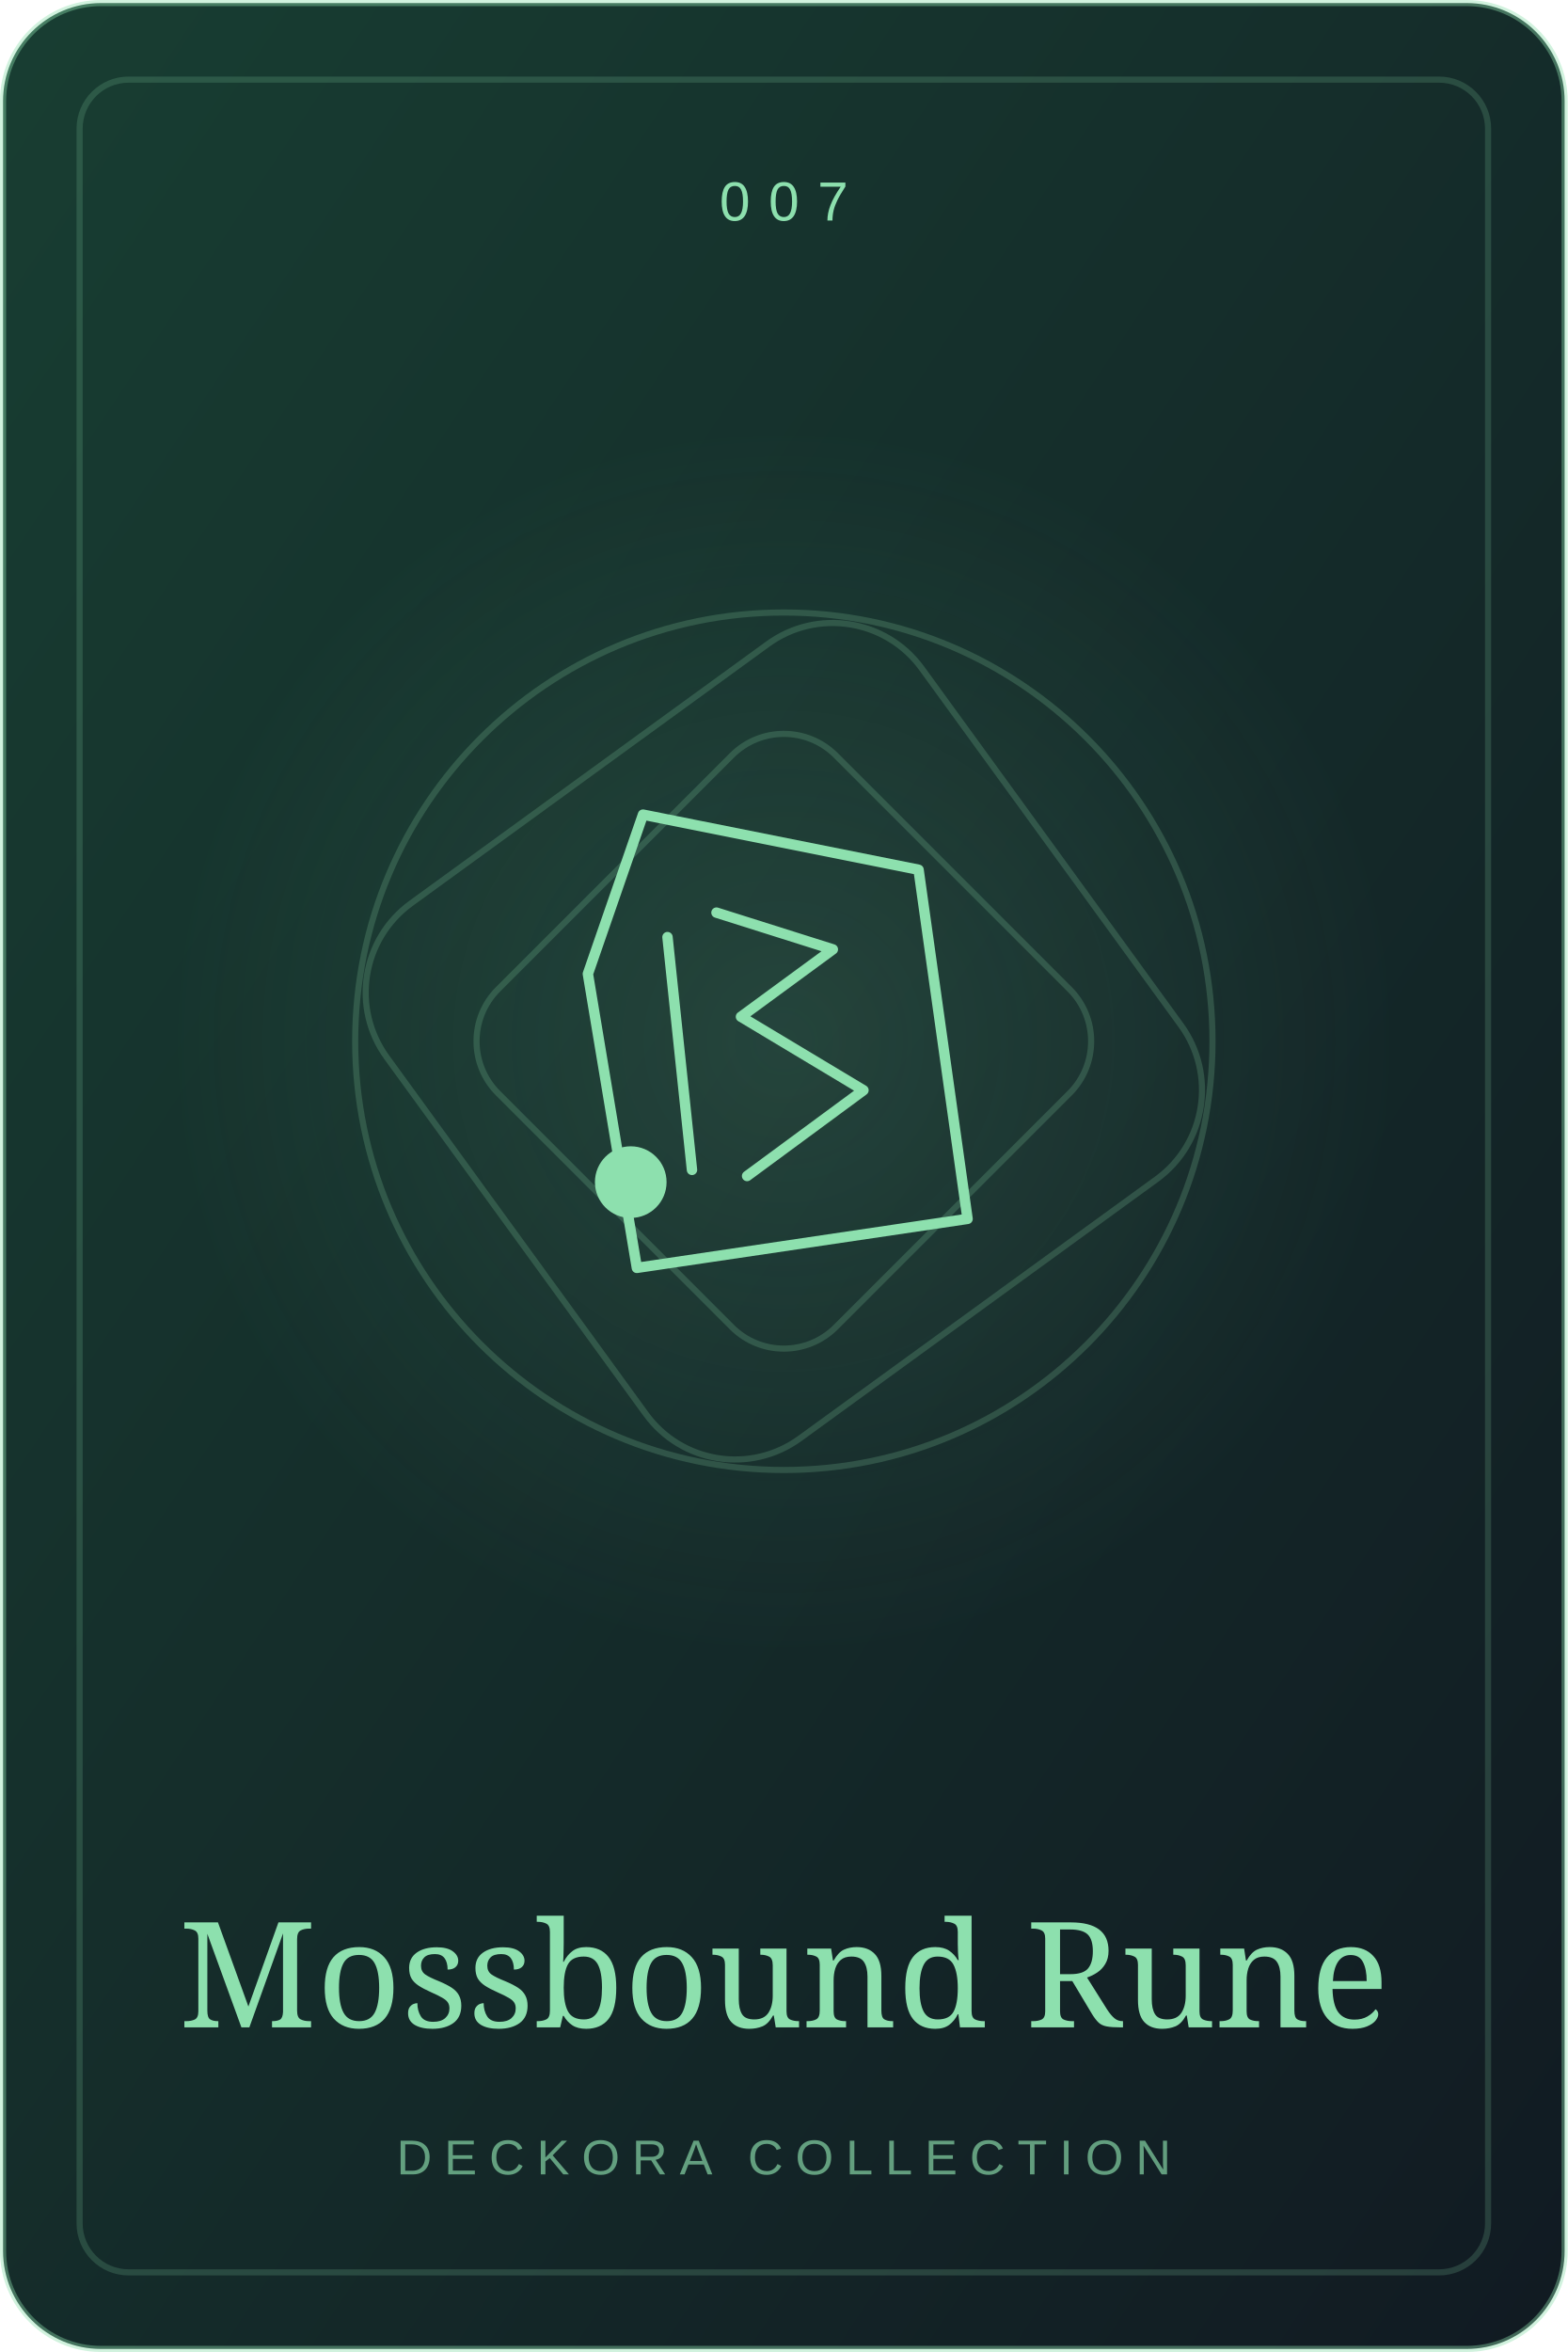
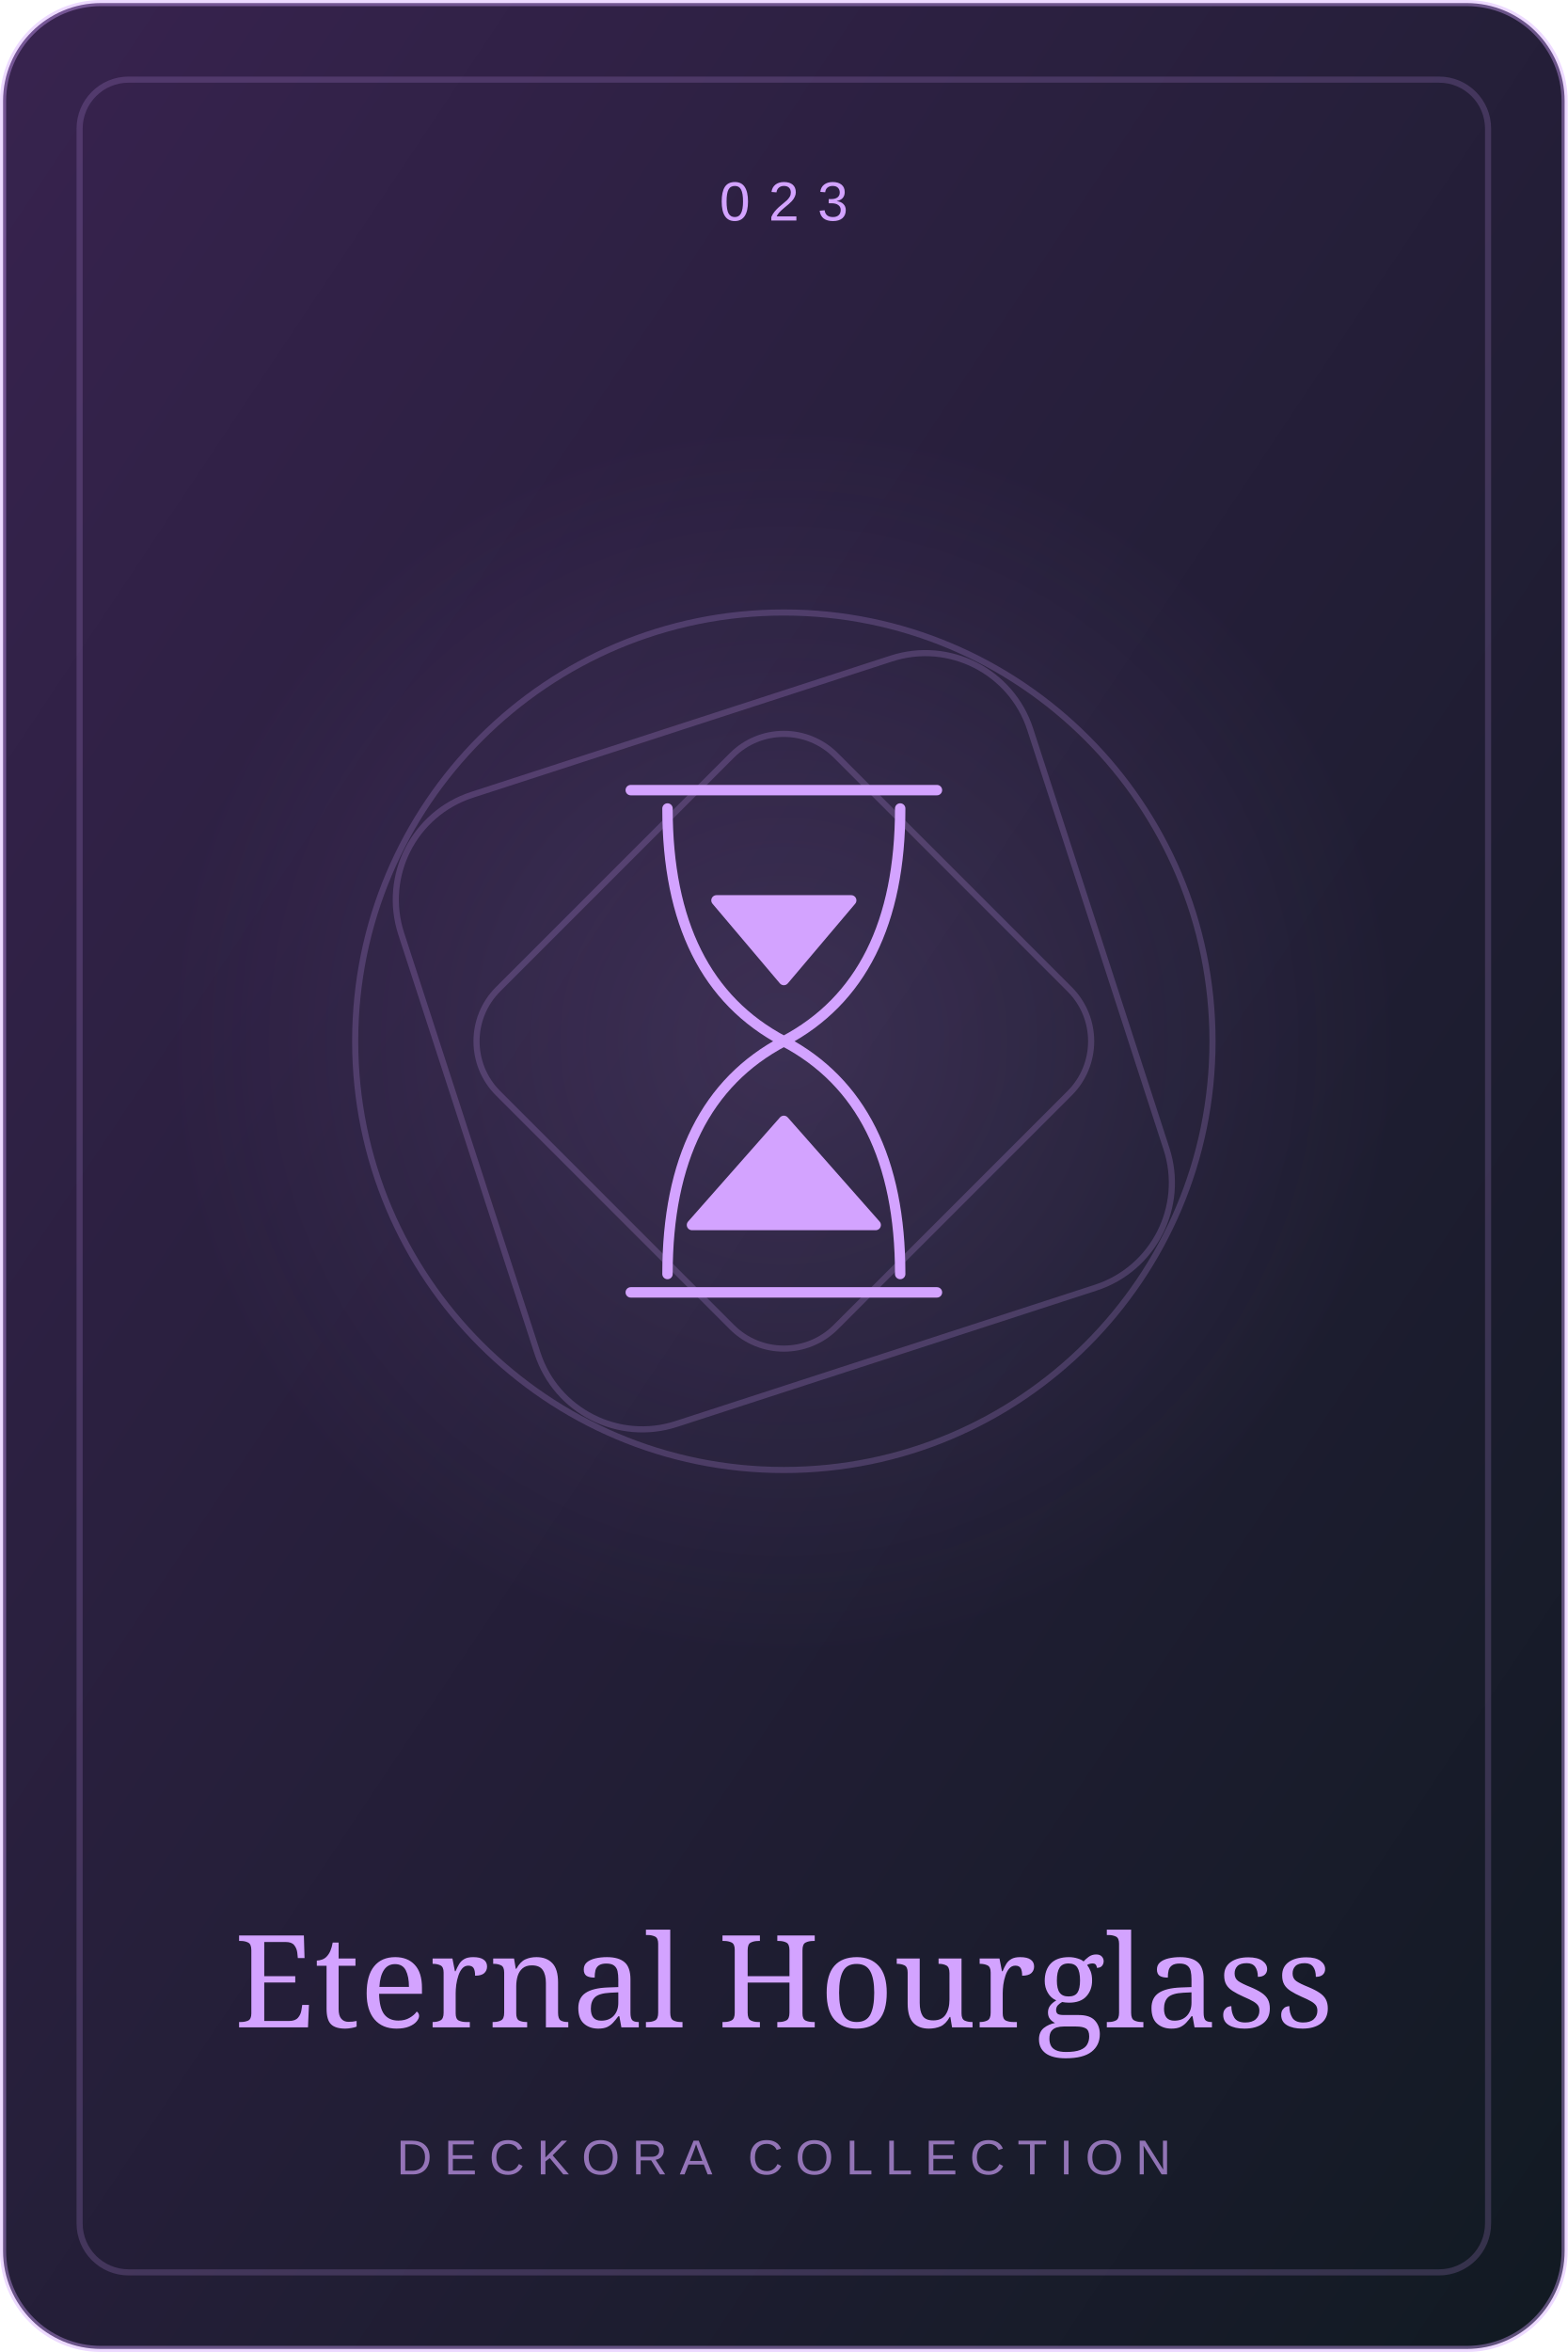
<svg xmlns="http://www.w3.org/2000/svg" width="256" height="384" viewBox="0 0 256 384">
  <defs>
    <linearGradient id="bg" x2="1" y2="1">
-       <stop stop-color="#183e32" />
+       <stop stop-color="#38234f" />
      <stop offset="1" stop-color="#111a22" />
    </linearGradient>
    <radialGradient id="halo">
-       <stop stop-color="#8de0ae" stop-opacity=".13" />
-       <stop offset="1" stop-color="#8de0ae" stop-opacity="0" />
+       <stop stop-color="#d3a3ff" stop-opacity=".13" />
+       <stop offset="1" stop-color="#d3a3ff" stop-opacity="0" />
    </radialGradient>
  </defs>
-   <rect x=".5" y=".5" width="255" height="383" rx="16" fill="url(#bg)" stroke="#8de0ae" stroke-opacity=".4" />
-   <rect x="13" y="13" width="230" height="358" rx="8" fill="none" stroke="#8de0ae" stroke-opacity=".18" />
+   <rect x=".5" y=".5" width="255" height="383" rx="16" fill="url(#bg)" stroke="#d3a3ff" stroke-opacity=".4" />
+   <rect x="13" y="13" width="230" height="358" rx="8" fill="none" stroke="#d3a3ff" stroke-opacity=".18" />
  <circle cx="128" cy="170" r="100" fill="url(#halo)" />
-   <g fill="none" stroke="#8de0ae" stroke-opacity=".2">
+   <g fill="none" stroke="#d3a3ff" stroke-opacity=".2">
    <circle cx="128" cy="170" r="70" />
-     <rect x="74" y="116" width="108" height="108" rx="18" transform="rotate(54 128 170)" />
+     <rect x="74" y="116" width="108" height="108" rx="18" transform="rotate(72 128 170)" />
    <rect x="89" y="131" width="78" height="78" rx="12" transform="rotate(45 128 170)" />
  </g>
-   <g fill="#8de0ae" stroke="#8de0ae" stroke-width="1.7" stroke-linecap="round" stroke-linejoin="round">
-     <path d="m105 133 45 9 8 57-54 8-8-48Z" fill="none" />
-     <path d="m117 149 19 6-15 11 20 12-19 14m-13-39 4 38" fill="none" />
-     <circle cx="103" cy="193" r="5" />
+   <g fill="#d3a3ff" stroke="#d3a3ff" stroke-width="1.7" stroke-linecap="round" stroke-linejoin="round">
+     <path d="M103 129h50m-50 82h50m-44-79q0 28 19 38-19 10-19 38m38-76q0 28-19 38 19 10 19 38" fill="none" />
+     <path d="m117 147 11 13 11-13Zm-4 53 15-17 15 17Z" />
  </g>
-   <text x="128" y="36" text-anchor="middle" fill="#8de0ae" font-family="Arial,sans-serif" font-size="9" letter-spacing="3">
-     007
+   <text x="128" y="36" text-anchor="middle" fill="#d3a3ff" font-family="Arial,sans-serif" font-size="9" letter-spacing="3">
+     023
  </text>
-   <text x="128" y="331" text-anchor="middle" fill="#8de0ae" font-family="Georgia,serif" font-size="24">
-     Mossbound Rune
+   <text x="128" y="331" text-anchor="middle" fill="#d3a3ff" font-family="Georgia,serif" font-size="21">
+     Eternal Hourglass
  </text>
-   <text x="128" y="355" text-anchor="middle" fill="#8de0ae" opacity=".65" font-family="Arial,sans-serif" font-size="8" letter-spacing="2">
+   <text x="128" y="355" text-anchor="middle" fill="#d3a3ff" opacity=".65" font-family="Arial,sans-serif" font-size="8" letter-spacing="2">
    DECKORA COLLECTION
  </text>
</svg>
